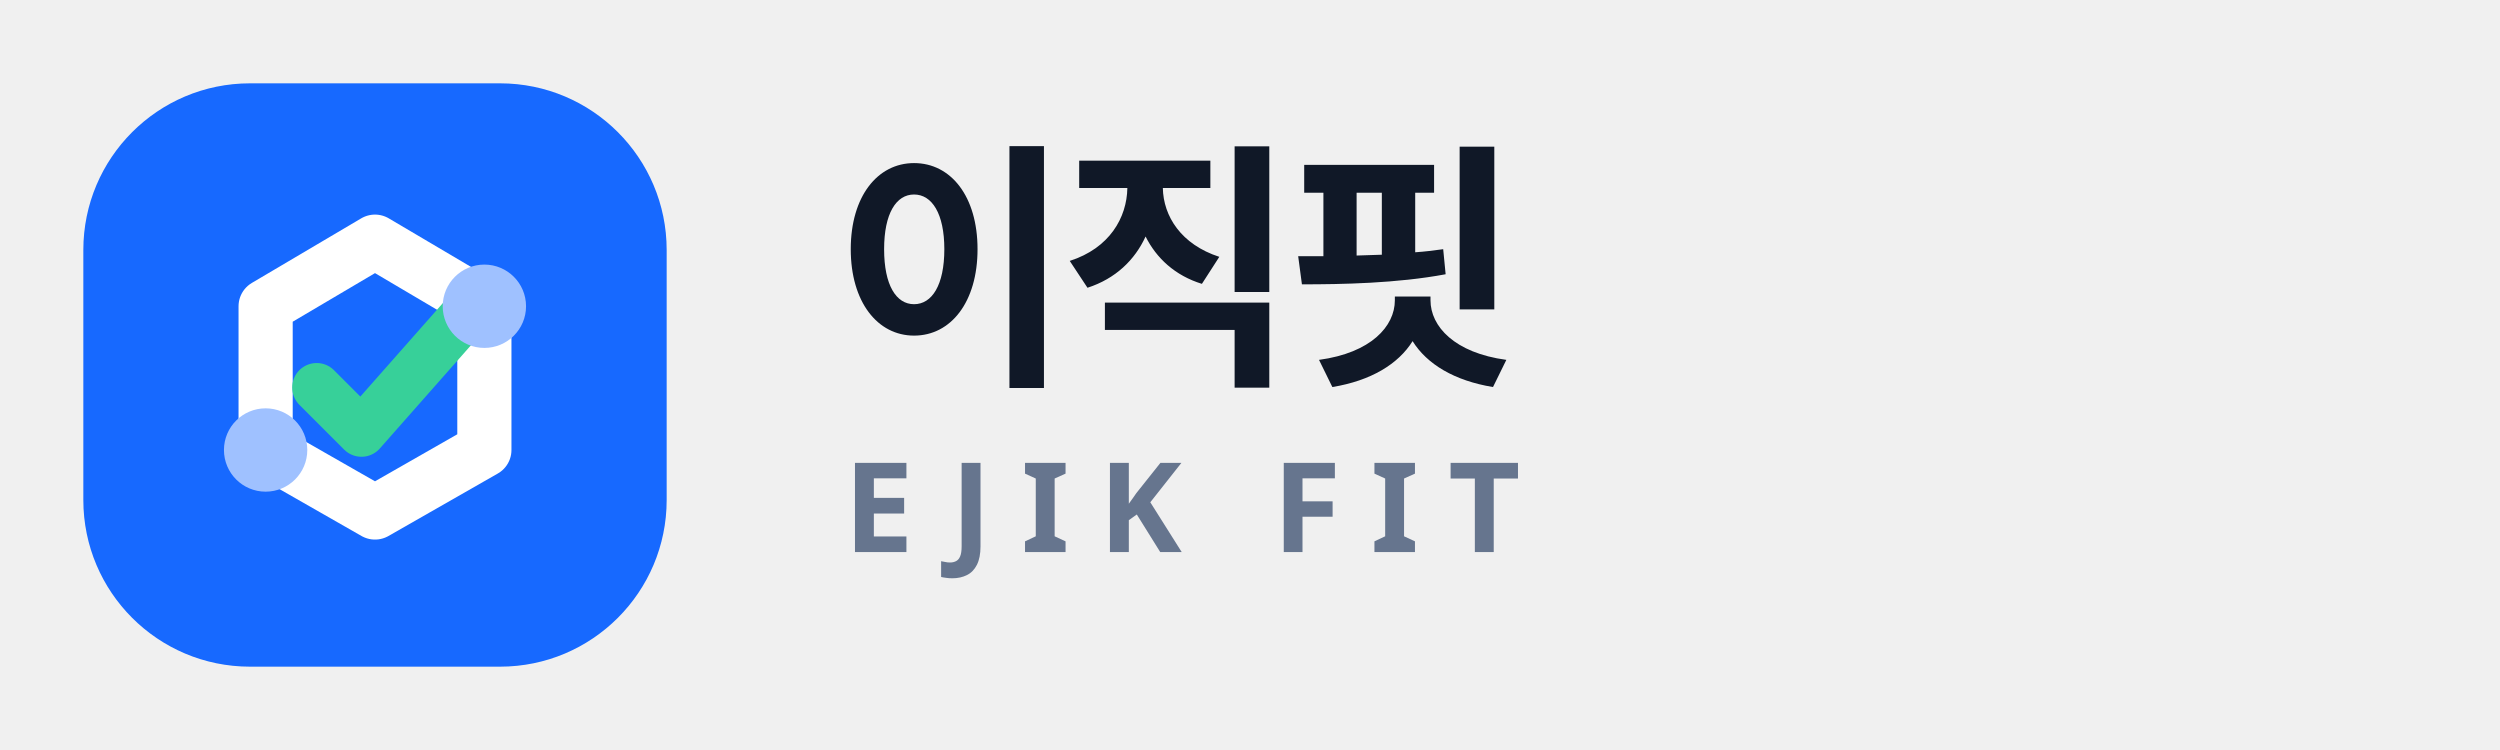
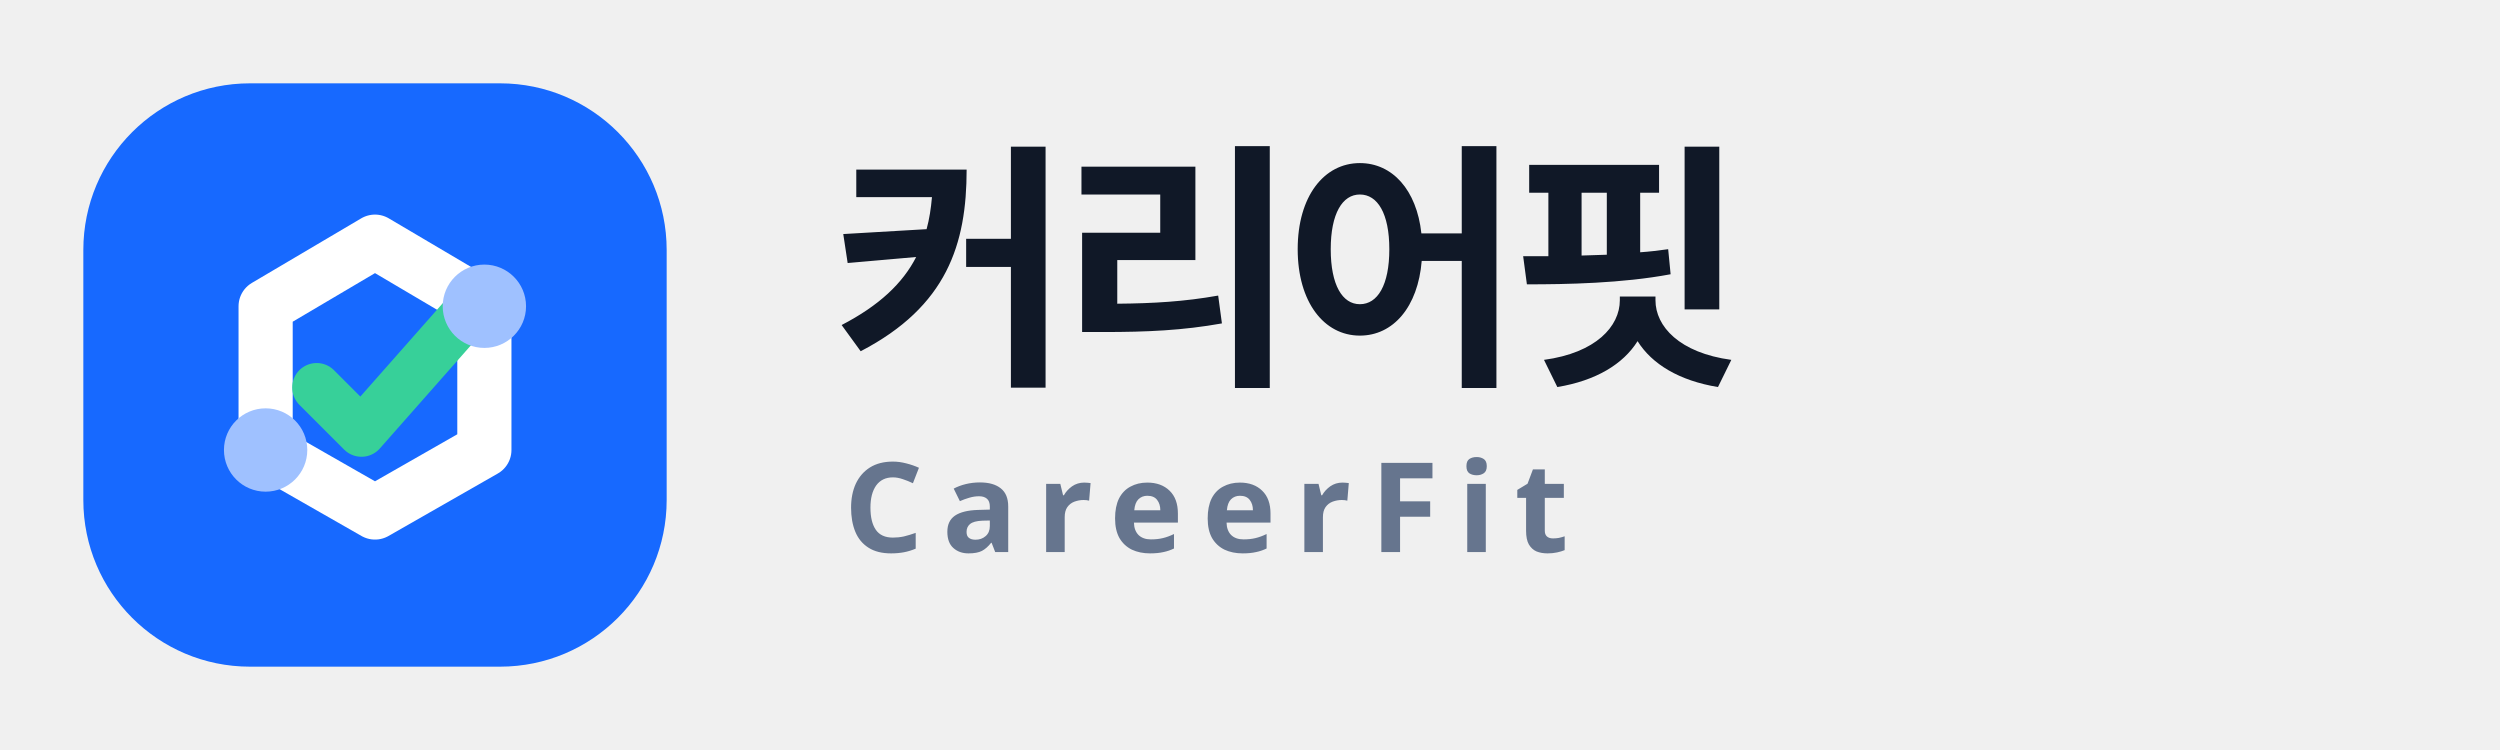
<svg xmlns="http://www.w3.org/2000/svg" width="240" height="72" viewBox="0 0 240 72" role="img" aria-labelledby="title">
  <rect x="8" y="8" width="56" height="56" rx="16" fill="#1769ff" />
  <path d="M25.5 43.2V29.4L36 23.2l10.5 6.2v13.8L36 49.2l-10.5-6Z" fill="none" stroke="white" stroke-width="5.2" stroke-linejoin="round" />
  <path d="M30.4 37.2 34.7 41.5 44.5 30.4" fill="none" stroke="#37d099" stroke-width="4.7" stroke-linecap="round" stroke-linejoin="round" />
  <circle cx="25.5" cy="43.2" r="4" fill="#9fc1ff" />
  <circle cx="46.5" cy="29.4" r="4" fill="#9fc1ff" />
-   <text x="80" y="35" fill="#101827" font-family="Geist, Pretendard, system-ui, sans-serif" font-size="25" font-weight="850" letter-spacing="-1.4">이직핏</text>
-   <text x="81" y="53" fill="#66758e" font-family="Geist, Pretendard, system-ui, sans-serif" font-size="12" font-weight="720" letter-spacing="2.8">EJIK FIT</text>
+   <text x="80" y="35" fill="#101827" font-family="Geist, Pretendard, system-ui, sans-serif" font-size="25" font-weight="850" letter-spacing="-1.4">커리어핏</text>
+   <text x="81" y="53" fill="#66758e" font-family="Geist, Pretendard, system-ui, sans-serif" font-size="12" font-weight="720" letter-spacing="1.8">CareerFit</text>
</svg>
